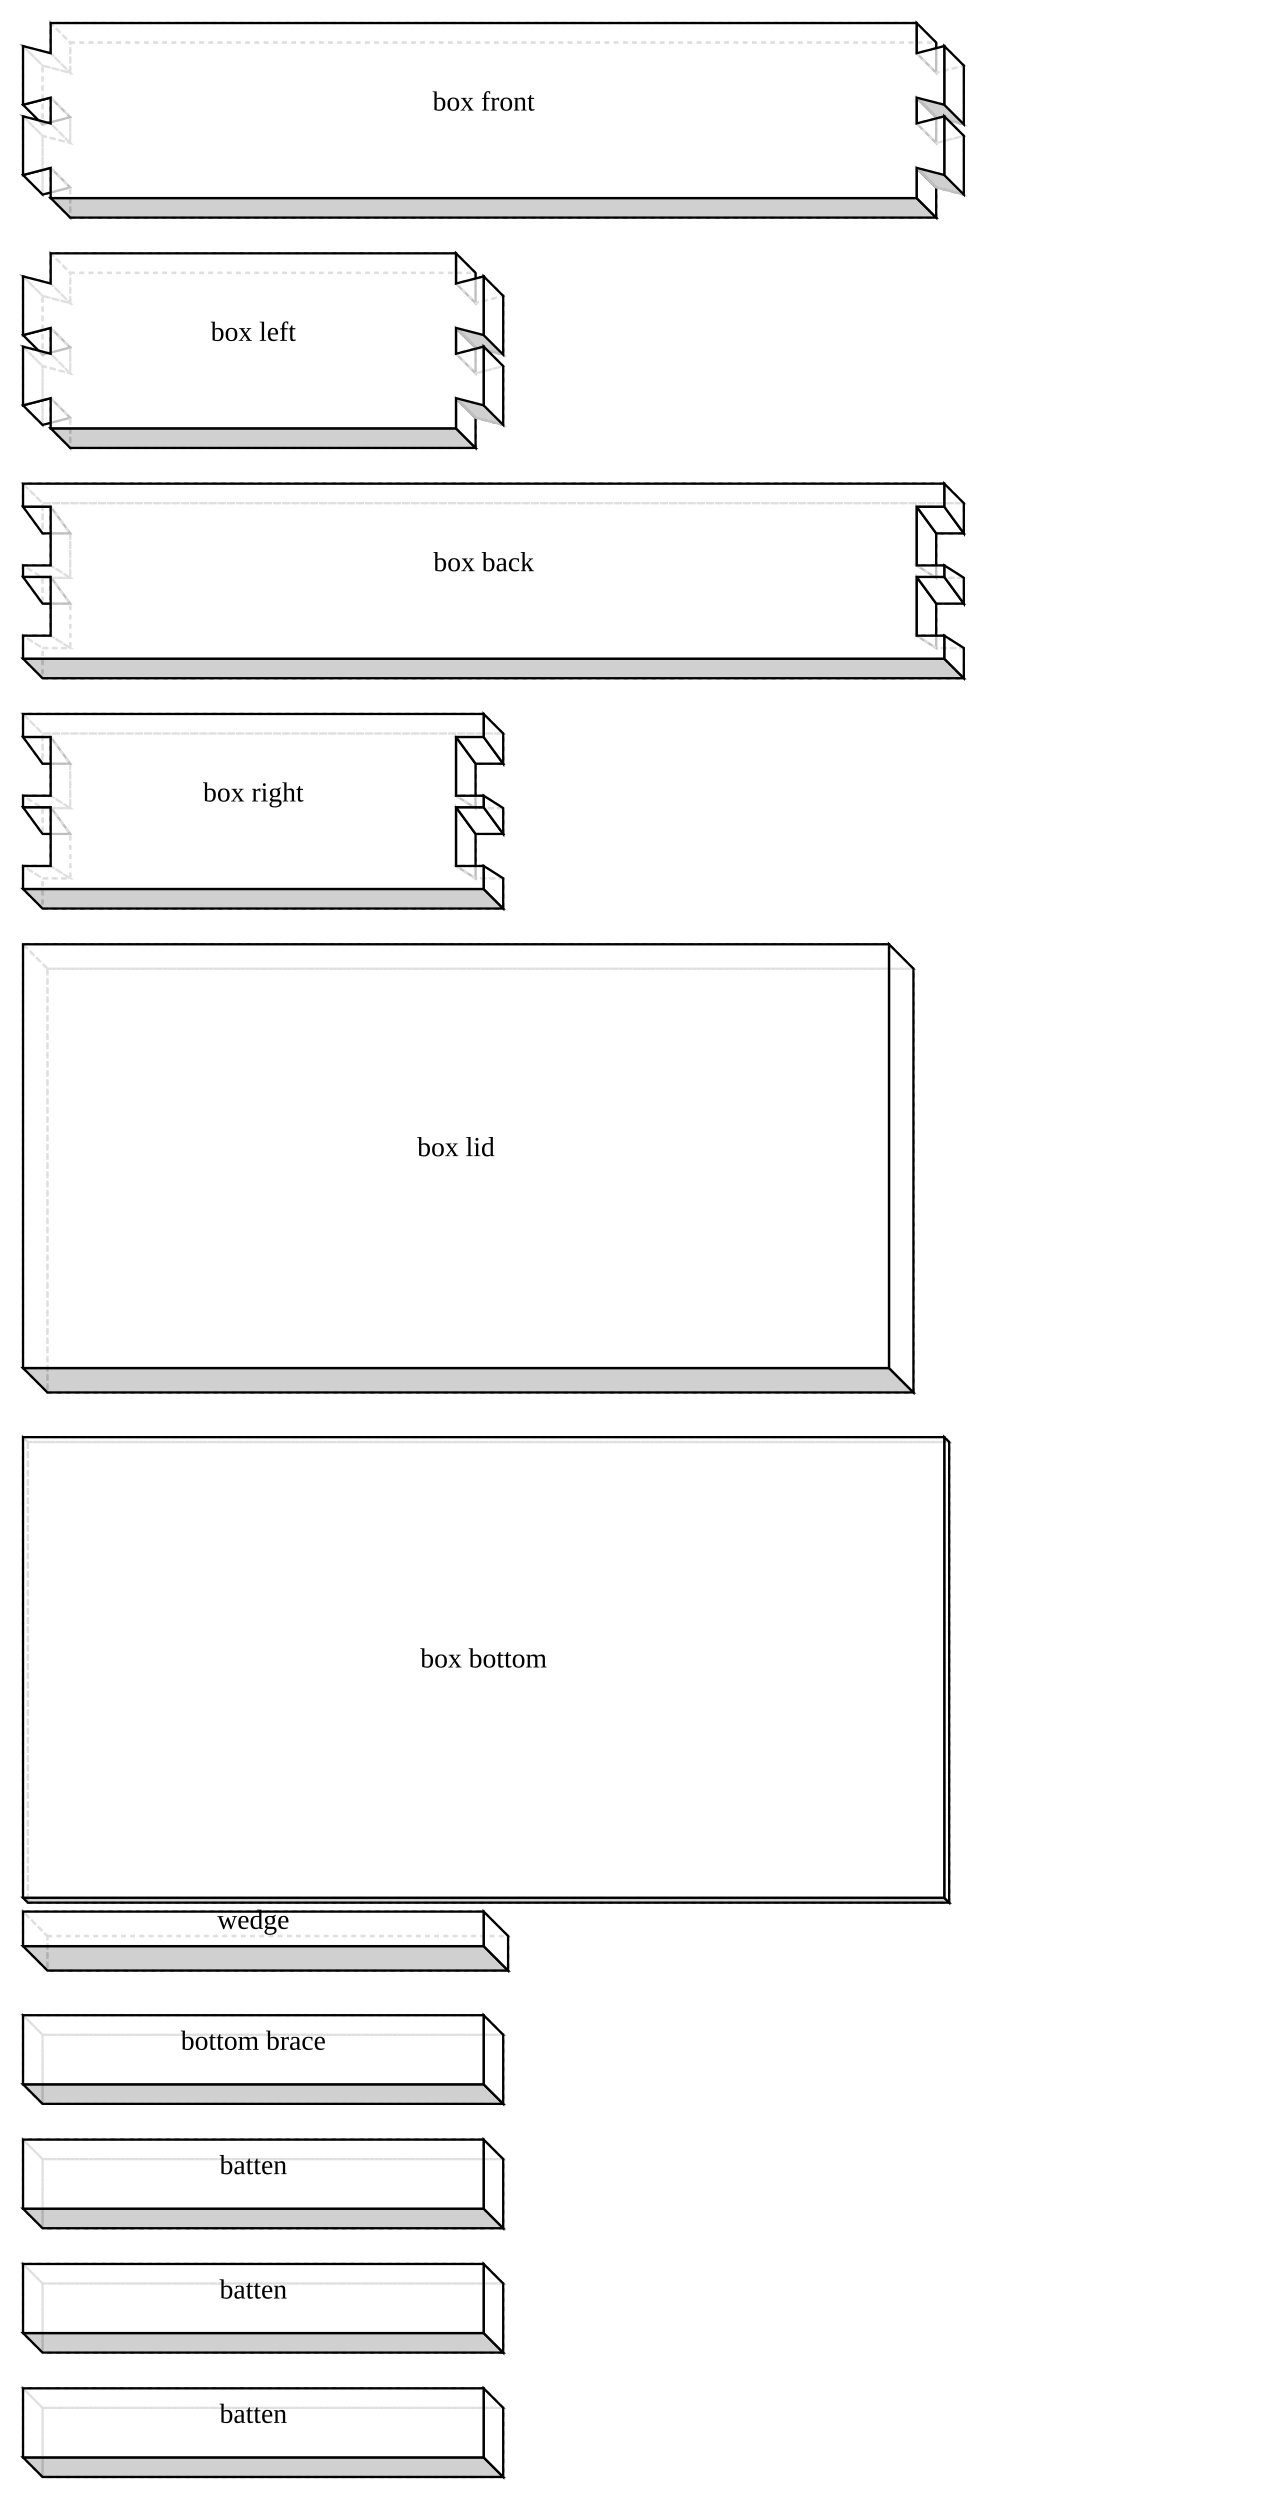
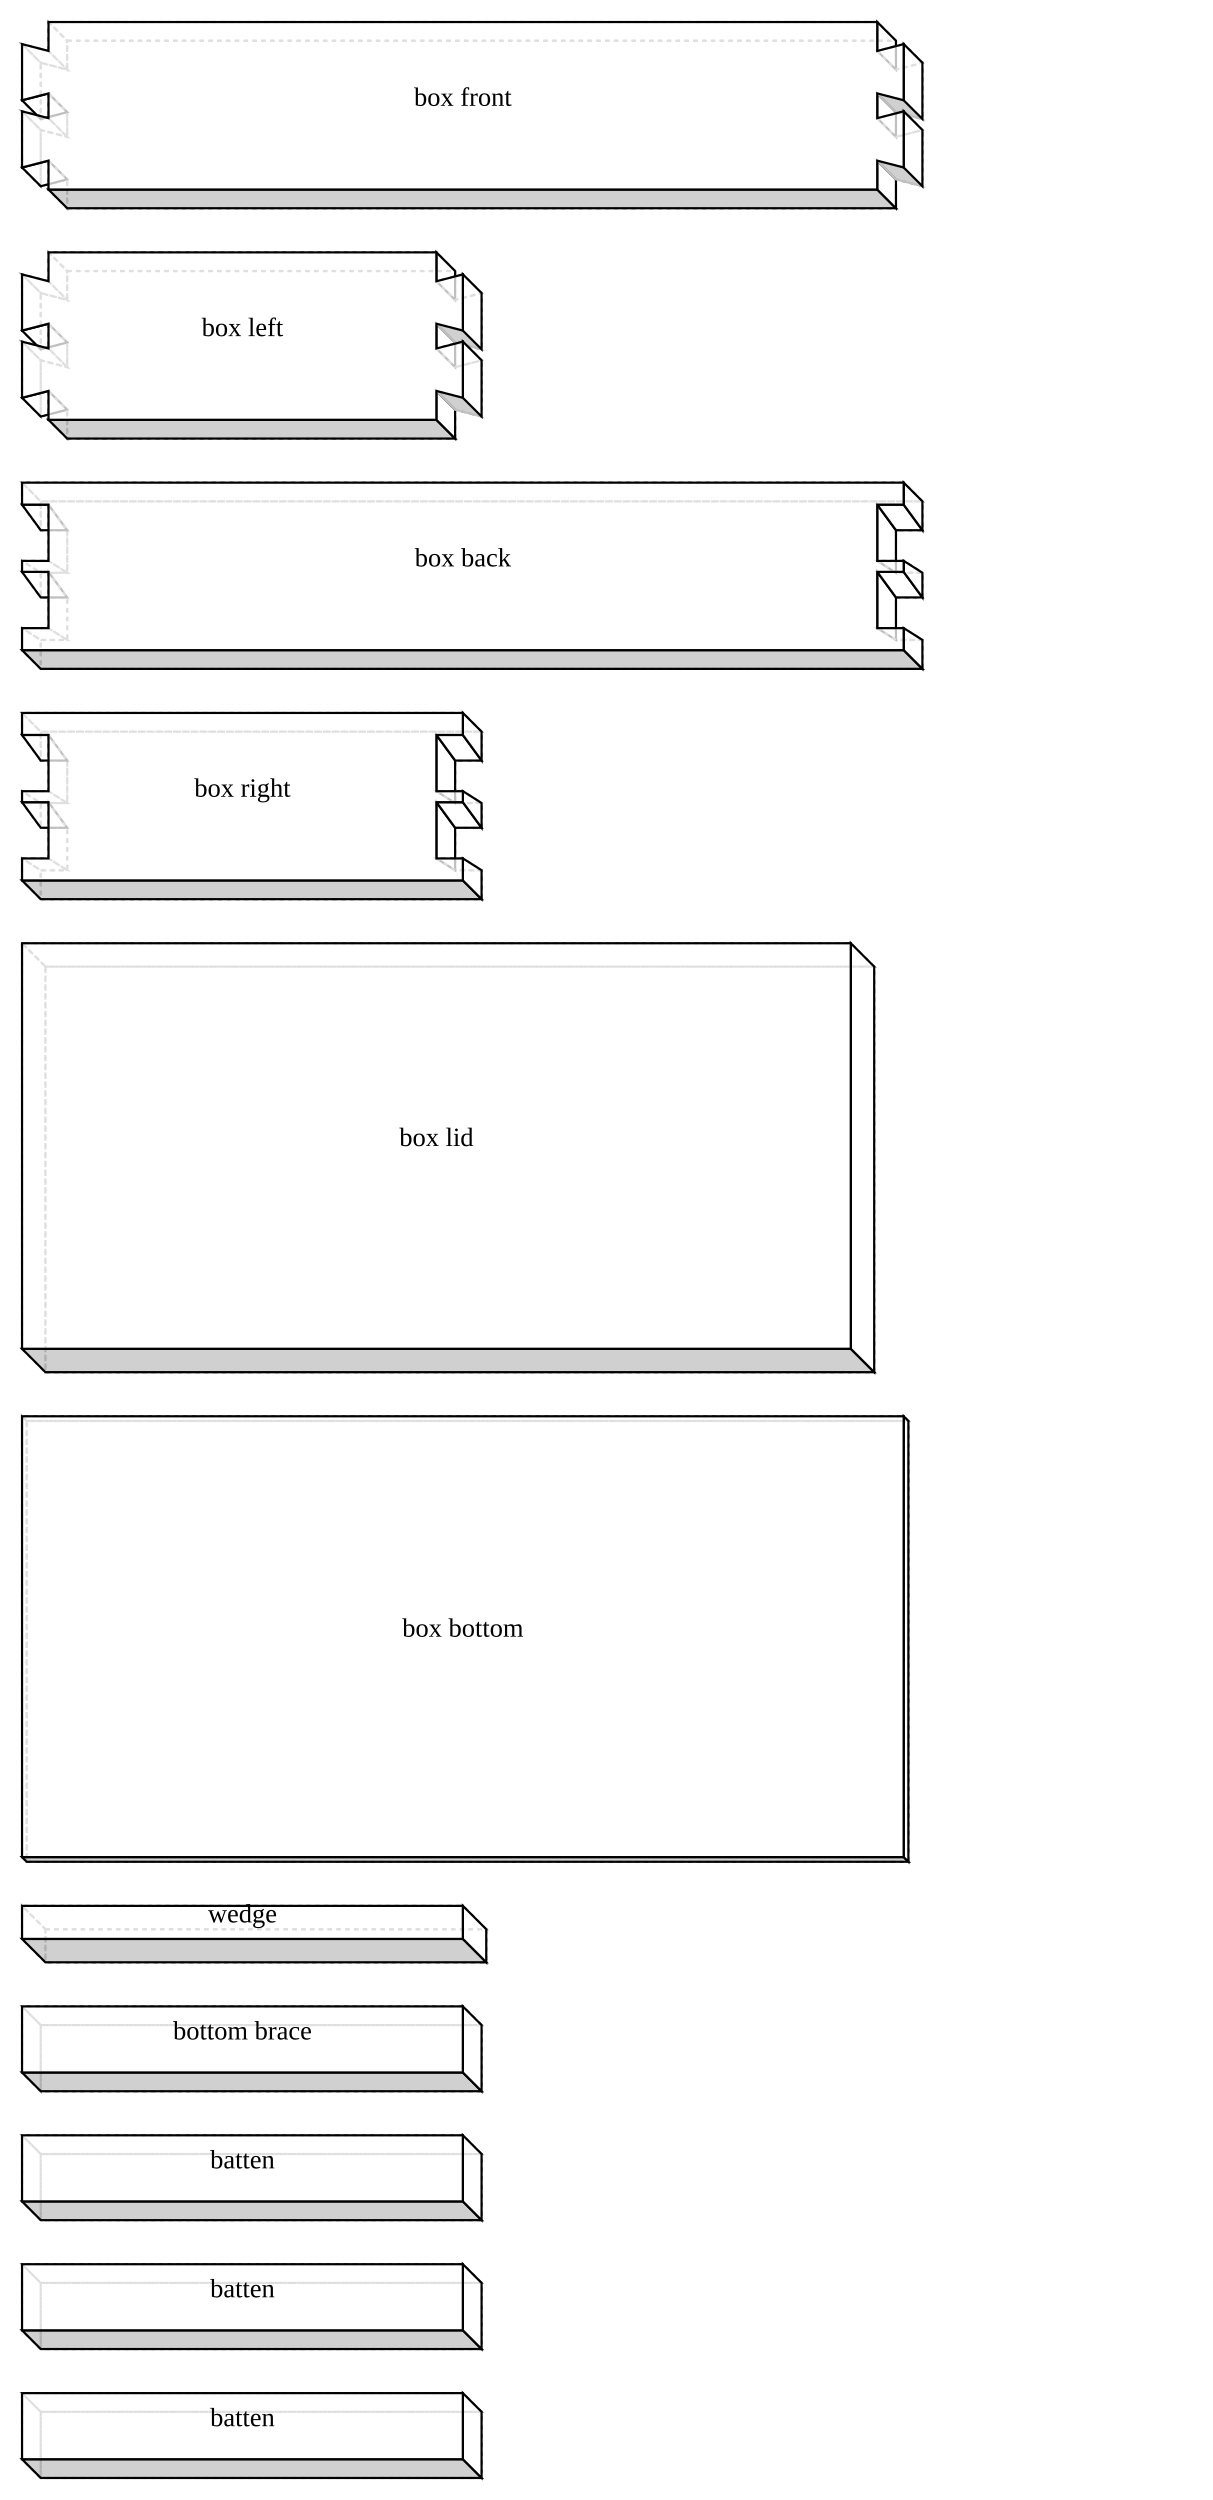
- <svg xmlns="http://www.w3.org/2000/svg" width="1100" viewBox="0 0 550 1085.485">
+ <svg xmlns="http://www.w3.org/2000/svg" width="1100" viewBox="0 0 550 1134.217">
  <polygon fill="none" stroke-width="1" stroke-dasharray="2" stroke="gray" points="406.475,94.485 406.475,81.369 418.485,84.473 418.485,58.998 406.475,62.101 406.475,50.869 418.485,53.973 418.485,53.973 418.485,28.498 418.485,28.498 406.475,31.601 406.475,18.485 30.495,18.485 30.495,31.601 18.485,28.498 18.485,28.498 18.485,53.973 18.485,53.973 30.495,50.869 30.495,62.101 18.485,58.998 18.485,84.473 30.495,81.369 30.495,94.485 30.495,94.485 406.475,94.485" />
  <polygon fill="none" stroke-width="1" stroke-dasharray="2" stroke="gray" points="10.0,19.99 10.0,45.51 18.485,53.995 18.485,28.475 10.0,19.99" />
  <polygon fill="none" stroke-width="1" stroke-dasharray="2" stroke="gray" points="10.0,50.49 10.0,76.01 18.485,84.495 18.485,58.975 10.0,50.49" />
  <polygon fill="none" stroke-width="1" stroke-dasharray="2" stroke="gray" points="18.485,28.485 30.485,31.591 22.0,23.106 10.0,20.0" />
  <polygon fill="rgba(255,255,255,0.75)" stroke-width="1" stroke-dasharray="" stroke="black" points="10.0,45.5 22.0,42.394 30.485,50.879 18.485,53.985" />
  <polygon fill="none" stroke-width="1" stroke-dasharray="2" stroke="gray" points="18.485,58.985 30.485,62.091 22.0,53.606 10.0,50.5" />
  <polygon fill="rgba(255,255,255,0.75)" stroke-width="1" stroke-dasharray="" stroke="black" points="10.0,76.0 22.0,72.894 30.485,81.379 18.485,84.485" />
  <polygon fill="none" stroke-width="1" stroke-dasharray="2" stroke="gray" points="22.0,23.116 30.485,31.601 30.485,18.485 22.0,10.0 22.0,23.116" />
  <polygon fill="none" stroke-width="1" stroke-dasharray="2" stroke="gray" points="22.0,42.384 22.0,53.616 30.485,62.101 30.485,50.869 22.0,42.384" />
  <polygon fill="none" stroke-width="1" stroke-dasharray="2" stroke="gray" points="22.0,72.884 22.0,86.0 30.485,94.485 30.485,81.369 22.0,72.884" />
  <polygon fill="none" stroke-width="1" stroke-dasharray="2" stroke="gray" points="397.99,10.0 22.01,10.0 22.01,10.0 30.495,18.485 406.475,18.485 397.99,10.0" />
  <polygon fill="rgba(192,192,192,0.75)" stroke-width="1" stroke-dasharray="" stroke="black" points="397.99,86.0 406.475,94.485 30.495,94.485 22.01,86.0 22.01,86.0 397.99,86.0" />
  <polygon fill="rgba(255,255,255,0.75)" stroke-width="1" stroke-dasharray="" stroke="black" points="406.485,31.601 398.0,23.116 398.0,10.0 406.485,18.485 406.485,31.601" />
  <polygon fill="rgba(255,255,255,0.75)" stroke-width="1" stroke-dasharray="" stroke="black" points="406.485,50.869 406.485,62.101 398.0,53.616 398.0,42.384 406.485,50.869" />
  <polygon fill="rgba(255,255,255,0.75)" stroke-width="1" stroke-dasharray="" stroke="black" points="406.485,81.369 406.485,94.485 398.0,86.0 398.0,72.884 406.485,81.369" />
  <polygon fill="none" stroke-width="1" stroke-dasharray="2" stroke="gray" points="410.0,20.0 398.0,23.106 406.485,31.591 418.485,28.485" />
  <polygon fill="rgba(192,192,192,0.75)" stroke-width="1" stroke-dasharray="" stroke="silver" points="418.485,53.985 406.485,50.879 398.0,42.394 410.0,45.5" />
  <polygon fill="none" stroke-width="1" stroke-dasharray="2" stroke="gray" points="410.0,50.5 398.0,53.606 406.485,62.091 418.485,58.985" />
  <polygon fill="rgba(192,192,192,0.75)" stroke-width="1" stroke-dasharray="" stroke="silver" points="418.485,84.485 406.485,81.379 398.0,72.894 410.0,76.0" />
  <polygon fill="rgba(255,255,255,0.75)" stroke-width="1" stroke-dasharray="" stroke="black" points="418.485,28.475 418.485,53.995 410.0,45.51 410.0,19.99 418.485,28.475" />
  <polygon fill="rgba(255,255,255,0.75)" stroke-width="1" stroke-dasharray="" stroke="black" points="418.485,58.975 418.485,84.495 410.0,76.01 410.0,50.49 418.485,58.975" />
  <polygon fill="rgba(255,255,255,0.75)" stroke-width="1" stroke-dasharray="" stroke="black" points="410.0,75.987 397.99,72.884 397.99,86.0 22.01,86.0 22.01,72.884 10.0,75.987 10.0,75.987 10.0,50.513 10.0,50.513 22.01,53.616 22.01,42.384 10.0,45.487 10.0,20.013 22.01,23.116 22.01,10.0 22.01,10.0 397.99,10.0 397.99,10.0 397.99,23.116 410.0,20.013 410.0,45.487 397.99,42.384 397.99,53.616 410.0,50.513 410.0,50.513 410.0,75.987" />
  <text style="" text-anchor="middle" x="210.0" y="48.0" fill="black">box front</text>
-   <polygon fill="none" stroke-width="1" stroke-dasharray="2" stroke="gray" points="206.475,194.485 206.475,181.369 218.485,184.473 218.485,158.998 206.475,162.101 206.475,150.869 218.485,153.973 218.485,153.973 218.485,128.498 218.485,128.498 206.475,131.601 206.475,118.485 30.495,118.485 30.495,131.601 18.485,128.498 18.485,128.498 18.485,153.973 18.485,153.973 30.495,150.869 30.495,162.101 18.485,158.998 18.485,184.473 30.495,181.369 30.495,194.485 30.495,194.485 206.475,194.485" />
-   <polygon fill="none" stroke-width="1" stroke-dasharray="2" stroke="gray" points="10.0,119.99 10.0,145.51 18.485,153.995 18.485,128.475 10.0,119.99" />
-   <polygon fill="none" stroke-width="1" stroke-dasharray="2" stroke="gray" points="10.0,150.49 10.0,176.01 18.485,184.495 18.485,158.975 10.0,150.49" />
-   <polygon fill="none" stroke-width="1" stroke-dasharray="2" stroke="gray" points="18.485,128.485 30.485,131.591 22.0,123.106 10.0,120.0" />
-   <polygon fill="rgba(255,255,255,0.75)" stroke-width="1" stroke-dasharray="" stroke="black" points="10.0,145.5 22.0,142.394 30.485,150.879 18.485,153.985" />
-   <polygon fill="none" stroke-width="1" stroke-dasharray="2" stroke="gray" points="18.485,158.985 30.485,162.091 22.0,153.606 10.0,150.5" />
-   <polygon fill="rgba(255,255,255,0.75)" stroke-width="1" stroke-dasharray="" stroke="black" points="10.0,176.0 22.0,172.894 30.485,181.379 18.485,184.485" />
-   <polygon fill="none" stroke-width="1" stroke-dasharray="2" stroke="gray" points="22.0,123.116 30.485,131.601 30.485,118.485 22.0,110.0 22.0,123.116" />
-   <polygon fill="none" stroke-width="1" stroke-dasharray="2" stroke="gray" points="22.0,142.384 22.0,153.616 30.485,162.101 30.485,150.869 22.0,142.384" />
-   <polygon fill="none" stroke-width="1" stroke-dasharray="2" stroke="gray" points="22.0,172.884 22.0,186.0 30.485,194.485 30.485,181.369 22.0,172.884" />
-   <polygon fill="none" stroke-width="1" stroke-dasharray="2" stroke="gray" points="197.99,110.0 22.01,110.0 22.01,110.0 30.495,118.485 206.475,118.485 197.99,110.0" />
-   <polygon fill="rgba(192,192,192,0.75)" stroke-width="1" stroke-dasharray="" stroke="black" points="197.99,186.0 206.475,194.485 30.495,194.485 22.01,186.0 22.01,186.0 197.99,186.0" />
-   <polygon fill="rgba(255,255,255,0.75)" stroke-width="1" stroke-dasharray="" stroke="black" points="206.485,131.601 198.0,123.116 198.0,110.0 206.485,118.485 206.485,131.601" />
-   <polygon fill="rgba(255,255,255,0.75)" stroke-width="1" stroke-dasharray="" stroke="black" points="206.485,150.869 206.485,162.101 198.0,153.616 198.0,142.384 206.485,150.869" />
-   <polygon fill="rgba(255,255,255,0.75)" stroke-width="1" stroke-dasharray="" stroke="black" points="206.485,181.369 206.485,194.485 198.0,186.0 198.0,172.884 206.485,181.369" />
-   <polygon fill="none" stroke-width="1" stroke-dasharray="2" stroke="gray" points="210.0,120.0 198.0,123.106 206.485,131.591 218.485,128.485" />
-   <polygon fill="rgba(192,192,192,0.75)" stroke-width="1" stroke-dasharray="" stroke="silver" points="218.485,153.985 206.485,150.879 198.0,142.394 210.0,145.5" />
-   <polygon fill="none" stroke-width="1" stroke-dasharray="2" stroke="gray" points="210.0,150.5 198.0,153.606 206.485,162.091 218.485,158.985" />
-   <polygon fill="rgba(192,192,192,0.75)" stroke-width="1" stroke-dasharray="" stroke="silver" points="218.485,184.485 206.485,181.379 198.0,172.894 210.0,176.0" />
-   <polygon fill="rgba(255,255,255,0.75)" stroke-width="1" stroke-dasharray="" stroke="black" points="218.485,128.475 218.485,153.995 210.0,145.51 210.0,119.99 218.485,128.475" />
-   <polygon fill="rgba(255,255,255,0.75)" stroke-width="1" stroke-dasharray="" stroke="black" points="218.485,158.975 218.485,184.495 210.0,176.01 210.0,150.49 218.485,158.975" />
-   <polygon fill="rgba(255,255,255,0.75)" stroke-width="1" stroke-dasharray="" stroke="black" points="210.0,175.987 197.99,172.884 197.99,186.0 22.01,186.0 22.01,172.884 10.0,175.987 10.0,175.987 10.0,150.513 10.0,150.513 22.01,153.616 22.01,142.384 10.0,145.487 10.0,120.013 22.01,123.116 22.01,110.0 22.01,110.0 197.99,110.0 197.99,110.0 197.99,123.116 210.0,120.013 210.0,145.487 197.99,142.384 197.99,153.616 210.0,150.513 210.0,150.513 210.0,175.987" />
-   <text style="" text-anchor="middle" x="110.0" y="148.0" fill="black">box left</text>
-   <polygon fill="none" stroke-width="1" stroke-dasharray="2" stroke="gray" points="418.485,262.081 418.485,250.889 418.485,250.889 406.475,250.889 406.475,231.581 418.485,231.581 418.485,218.485 18.485,218.485 18.485,231.581 18.485,231.581 30.495,231.581 30.495,250.889 18.485,250.889 18.485,262.081 30.495,262.081 30.495,281.389 18.485,281.389 18.485,281.389 18.485,294.485 418.485,294.485 418.485,281.389 406.475,281.389 406.475,262.081 418.485,262.081" />
-   <polygon fill="none" stroke-width="1" stroke-dasharray="2" stroke="gray" points="10.0,220.013 18.485,231.599 18.485,218.485 10.0,210.0 10.0,220.013" />
-   <polygon fill="none" stroke-width="1" stroke-dasharray="2" stroke="gray" points="10.0,245.487 10.0,250.513 18.485,262.099 18.485,250.872 10.0,245.487" />
-   <polygon fill="none" stroke-width="1" stroke-dasharray="2" stroke="gray" points="10.0,275.987 10.0,286.0 18.485,294.485 18.485,281.372 10.0,275.987" />
-   <polygon fill="rgba(255,255,255,0.75)" stroke-width="1" stroke-dasharray="" stroke="black" points="10.0,220.0 22.0,220.0 30.485,231.591 18.485,231.591" />
-   <polygon fill="none" stroke-width="1" stroke-dasharray="2" stroke="gray" points="18.485,250.879 30.485,250.879 22.0,245.5 10.0,245.5" />
-   <polygon fill="rgba(255,255,255,0.75)" stroke-width="1" stroke-dasharray="" stroke="black" points="10.0,250.5 22.0,250.5 30.485,262.091 18.485,262.091" />
-   <polygon fill="none" stroke-width="1" stroke-dasharray="2" stroke="gray" points="18.485,281.379 30.485,281.379 22.0,276.0 10.0,276.0" />
-   <polygon fill="none" stroke-width="1" stroke-dasharray="2" stroke="gray" points="22.0,219.993 22.0,245.507 30.485,250.892 30.485,231.579 22.0,219.993" />
-   <polygon fill="none" stroke-width="1" stroke-dasharray="2" stroke="gray" points="22.0,250.493 22.0,276.007 30.485,281.392 30.485,262.079 22.0,250.493" />
-   <polygon fill="none" stroke-width="1" stroke-dasharray="2" stroke="gray" points="18.485,218.485 418.485,218.485 410.0,210.0 10.0,210.0" />
-   <polygon fill="rgba(192,192,192,0.75)" stroke-width="1" stroke-dasharray="" stroke="black" points="10.0,286.0 410.0,286.0 418.485,294.485 18.485,294.485" />
-   <polygon fill="rgba(255,255,255,0.75)" stroke-width="1" stroke-dasharray="" stroke="black" points="406.485,231.579 406.485,250.892 398.0,245.507 398.0,219.993 406.485,231.579" />
-   <polygon fill="rgba(255,255,255,0.75)" stroke-width="1" stroke-dasharray="" stroke="black" points="406.485,262.079 406.485,281.392 398.0,276.007 398.0,250.493 406.485,262.079" />
-   <polygon fill="rgba(255,255,255,0.75)" stroke-width="1" stroke-dasharray="" stroke="black" points="418.485,231.591 406.485,231.591 398.0,220.0 410.0,220.0" />
-   <polygon fill="none" stroke-width="1" stroke-dasharray="2" stroke="gray" points="410.0,245.5 398.0,245.5 406.485,250.879 418.485,250.879" />
-   <polygon fill="rgba(255,255,255,0.75)" stroke-width="1" stroke-dasharray="" stroke="black" points="418.485,262.091 406.485,262.091 398.0,250.5 410.0,250.5" />
-   <polygon fill="none" stroke-width="1" stroke-dasharray="2" stroke="gray" points="410.0,276.0 398.0,276.0 406.485,281.379 418.485,281.379" />
-   <polygon fill="rgba(255,255,255,0.75)" stroke-width="1" stroke-dasharray="" stroke="black" points="418.485,231.599 410.0,220.013 410.0,210.0 418.485,218.485 418.485,231.599" />
-   <polygon fill="rgba(255,255,255,0.75)" stroke-width="1" stroke-dasharray="" stroke="black" points="418.485,250.872 418.485,262.099 410.0,250.513 410.0,245.487 418.485,250.872" />
-   <polygon fill="rgba(255,255,255,0.75)" stroke-width="1" stroke-dasharray="" stroke="black" points="418.485,281.372 418.485,294.485 410.0,286.0 410.0,275.987 418.485,281.372" />
-   <polygon fill="rgba(255,255,255,0.75)" stroke-width="1" stroke-dasharray="" stroke="black" points="410.0,276.01 410.0,286.0 10.0,286.0 10.0,276.01 22.01,276.01 22.01,250.49 10.0,250.49 10.0,250.49 10.0,245.51 10.0,245.51 22.01,245.51 22.01,219.99 10.0,219.99 10.0,210.0 410.0,210.0 410.0,219.99 410.0,219.99 397.99,219.99 397.99,245.51 410.0,245.51 410.0,250.49 397.99,250.49 397.99,276.01 410.0,276.01" />
-   <text style="" text-anchor="middle" x="210.0" y="248.0" fill="black">box back</text>
-   <polygon fill="none" stroke-width="1" stroke-dasharray="2" stroke="gray" points="218.485,362.081 218.485,350.889 218.485,350.889 206.475,350.889 206.475,331.581 218.485,331.581 218.485,318.485 18.485,318.485 18.485,331.581 18.485,331.581 30.495,331.581 30.495,350.889 18.485,350.889 18.485,362.081 30.495,362.081 30.495,381.389 18.485,381.389 18.485,381.389 18.485,394.485 218.485,394.485 218.485,381.389 206.475,381.389 206.475,362.081 218.485,362.081" />
-   <polygon fill="none" stroke-width="1" stroke-dasharray="2" stroke="gray" points="10.0,320.013 18.485,331.599 18.485,318.485 10.0,310.0 10.0,320.013" />
-   <polygon fill="none" stroke-width="1" stroke-dasharray="2" stroke="gray" points="10.0,345.487 10.0,350.513 18.485,362.099 18.485,350.872 10.0,345.487" />
-   <polygon fill="none" stroke-width="1" stroke-dasharray="2" stroke="gray" points="10.0,375.987 10.0,386.0 18.485,394.485 18.485,381.372 10.0,375.987" />
-   <polygon fill="rgba(255,255,255,0.75)" stroke-width="1" stroke-dasharray="" stroke="black" points="10.0,320.0 22.0,320.0 30.485,331.591 18.485,331.591" />
-   <polygon fill="none" stroke-width="1" stroke-dasharray="2" stroke="gray" points="18.485,350.879 30.485,350.879 22.0,345.5 10.0,345.5" />
-   <polygon fill="rgba(255,255,255,0.75)" stroke-width="1" stroke-dasharray="" stroke="black" points="10.0,350.5 22.0,350.5 30.485,362.091 18.485,362.091" />
-   <polygon fill="none" stroke-width="1" stroke-dasharray="2" stroke="gray" points="18.485,381.379 30.485,381.379 22.0,376.0 10.0,376.0" />
-   <polygon fill="none" stroke-width="1" stroke-dasharray="2" stroke="gray" points="22.0,319.993 22.0,345.507 30.485,350.892 30.485,331.579 22.0,319.993" />
-   <polygon fill="none" stroke-width="1" stroke-dasharray="2" stroke="gray" points="22.0,350.493 22.0,376.007 30.485,381.392 30.485,362.079 22.0,350.493" />
-   <polygon fill="none" stroke-width="1" stroke-dasharray="2" stroke="gray" points="18.485,318.485 218.485,318.485 210.0,310.0 10.0,310.0" />
-   <polygon fill="rgba(192,192,192,0.75)" stroke-width="1" stroke-dasharray="" stroke="black" points="10.0,386.0 210.0,386.0 218.485,394.485 18.485,394.485" />
-   <polygon fill="rgba(255,255,255,0.75)" stroke-width="1" stroke-dasharray="" stroke="black" points="206.485,331.579 206.485,350.892 198.0,345.507 198.0,319.993 206.485,331.579" />
-   <polygon fill="rgba(255,255,255,0.75)" stroke-width="1" stroke-dasharray="" stroke="black" points="206.485,362.079 206.485,381.392 198.0,376.007 198.0,350.493 206.485,362.079" />
-   <polygon fill="rgba(255,255,255,0.75)" stroke-width="1" stroke-dasharray="" stroke="black" points="218.485,331.591 206.485,331.591 198.0,320.0 210.0,320.0" />
-   <polygon fill="none" stroke-width="1" stroke-dasharray="2" stroke="gray" points="210.0,345.5 198.0,345.5 206.485,350.879 218.485,350.879" />
-   <polygon fill="rgba(255,255,255,0.75)" stroke-width="1" stroke-dasharray="" stroke="black" points="218.485,362.091 206.485,362.091 198.0,350.5 210.0,350.5" />
-   <polygon fill="none" stroke-width="1" stroke-dasharray="2" stroke="gray" points="210.0,376.0 198.0,376.0 206.485,381.379 218.485,381.379" />
-   <polygon fill="rgba(255,255,255,0.75)" stroke-width="1" stroke-dasharray="" stroke="black" points="218.485,331.599 210.0,320.013 210.0,310.0 218.485,318.485 218.485,331.599" />
-   <polygon fill="rgba(255,255,255,0.75)" stroke-width="1" stroke-dasharray="" stroke="black" points="218.485,350.872 218.485,362.099 210.0,350.513 210.0,345.487 218.485,350.872" />
-   <polygon fill="rgba(255,255,255,0.75)" stroke-width="1" stroke-dasharray="" stroke="black" points="218.485,381.372 218.485,394.485 210.0,386.0 210.0,375.987 218.485,381.372" />
-   <polygon fill="rgba(255,255,255,0.75)" stroke-width="1" stroke-dasharray="" stroke="black" points="210.0,376.01 210.0,386.0 10.0,386.0 10.0,376.01 22.01,376.01 22.01,350.49 10.0,350.49 10.0,350.49 10.0,345.51 10.0,345.51 22.01,345.51 22.01,319.99 10.0,319.99 10.0,310.0 210.0,310.0 210.0,319.99 210.0,319.99 197.99,319.99 197.99,345.51 210.0,345.51 210.0,350.49 197.99,350.49 197.99,376.01 210.0,376.01" />
-   <text style="" text-anchor="middle" x="110.0" y="348.0" fill="black">box right</text>
-   <polygon fill="none" stroke-width="1" stroke-dasharray="2" stroke="gray" points="20.607,420.607 20.607,604.607 396.607,604.607 396.607,420.607" />
-   <polygon fill="none" stroke-width="1" stroke-dasharray="2" stroke="gray" points="10.0,410.0 10.0,594.0 20.607,604.607 20.607,420.607" />
-   <polygon fill="none" stroke-width="1" stroke-dasharray="2" stroke="gray" points="20.607,420.607 396.607,420.607 386.0,410.0 10.0,410.0" />
-   <polygon fill="rgba(192,192,192,0.75)" stroke-width="1" stroke-dasharray="" stroke="black" points="10.0,594.0 386.0,594.0 396.607,604.607 20.607,604.607" />
-   <polygon fill="rgba(255,255,255,0.75)" stroke-width="1" stroke-dasharray="" stroke="black" points="396.607,420.607 396.607,604.607 386.0,594.0 386.0,410.0" />
-   <polygon fill="rgba(255,255,255,0.75)" stroke-width="1" stroke-dasharray="" stroke="black" points="10.0,410.0 386.0,410.0 386.0,594.0 10.0,594.0" />
-   <text style="" text-anchor="middle" x="198.0" y="502.0" fill="black">box lid</text>
-   <polygon fill="none" stroke-width="1" stroke-dasharray="2" stroke="gray" points="12.121,626.121 12.121,826.121 412.121,826.121 412.121,626.121" />
-   <polygon fill="none" stroke-width="1" stroke-dasharray="2" stroke="gray" points="10.0,624.0 10.0,824.0 12.121,826.121 12.121,626.121" />
-   <polygon fill="none" stroke-width="1" stroke-dasharray="2" stroke="gray" points="12.121,626.121 412.121,626.121 410.0,624.0 10.0,624.0" />
-   <polygon fill="rgba(192,192,192,0.75)" stroke-width="1" stroke-dasharray="" stroke="black" points="10.0,824.0 410.0,824.0 412.121,826.121 12.121,826.121" />
-   <polygon fill="rgba(255,255,255,0.75)" stroke-width="1" stroke-dasharray="" stroke="black" points="412.121,626.121 412.121,826.121 410.0,824.0 410.0,624.0" />
-   <polygon fill="rgba(255,255,255,0.75)" stroke-width="1" stroke-dasharray="" stroke="black" points="10.0,624.0 410.0,624.0 410.0,824.0 10.0,824.0" />
-   <text style="" text-anchor="middle" x="210.0" y="724.0" fill="black">box bottom</text>
-   <polygon fill="none" stroke-width="1" stroke-dasharray="2" stroke="gray" points="20.607,840.607 20.607,855.607 220.607,855.607 220.607,840.607" />
-   <polygon fill="none" stroke-width="1" stroke-dasharray="2" stroke="gray" points="10.0,830.0 10.0,845.0 20.607,855.607 20.607,840.607" />
-   <polygon fill="none" stroke-width="1" stroke-dasharray="2" stroke="gray" points="20.607,840.607 220.607,840.607 210.0,830.0 10.0,830.0" />
-   <polygon fill="rgba(192,192,192,0.75)" stroke-width="1" stroke-dasharray="" stroke="black" points="10.0,845.0 210.0,845.0 220.607,855.607 20.607,855.607" />
-   <polygon fill="rgba(255,255,255,0.75)" stroke-width="1" stroke-dasharray="" stroke="black" points="220.607,840.607 220.607,855.607 210.0,845.0 210.0,830.0" />
-   <polygon fill="rgba(255,255,255,0.75)" stroke-width="1" stroke-dasharray="" stroke="black" points="10.0,830.0 210.0,830.0 210.0,845.0 10.0,845.0" />
-   <text style="" text-anchor="middle" x="110.0" y="837.5" fill="black">wedge</text>
-   <polygon fill="none" stroke-width="1" stroke-dasharray="2" stroke="gray" points="18.485,883.485 18.485,913.485 218.485,913.485 218.485,883.485" />
-   <polygon fill="none" stroke-width="1" stroke-dasharray="2" stroke="gray" points="10.0,875.0 10.0,905.0 18.485,913.485 18.485,883.485" />
-   <polygon fill="none" stroke-width="1" stroke-dasharray="2" stroke="gray" points="18.485,883.485 218.485,883.485 210.0,875.0 10.0,875.0" />
-   <polygon fill="rgba(192,192,192,0.75)" stroke-width="1" stroke-dasharray="" stroke="black" points="10.0,905.0 210.0,905.0 218.485,913.485 18.485,913.485" />
-   <polygon fill="rgba(255,255,255,0.75)" stroke-width="1" stroke-dasharray="" stroke="black" points="218.485,883.485 218.485,913.485 210.0,905.0 210.0,875.0" />
-   <polygon fill="rgba(255,255,255,0.75)" stroke-width="1" stroke-dasharray="" stroke="black" points="10.0,875.0 210.0,875.0 210.0,905.0 10.0,905.0" />
-   <text style="" text-anchor="middle" x="110.0" y="890.0" fill="black">bottom brace</text>
-   <polygon fill="none" stroke-width="1" stroke-dasharray="2" stroke="gray" points="18.485,937.485 18.485,967.485 218.485,967.485 218.485,937.485" />
-   <polygon fill="none" stroke-width="1" stroke-dasharray="2" stroke="gray" points="10.0,929.0 10.0,959.0 18.485,967.485 18.485,937.485" />
-   <polygon fill="none" stroke-width="1" stroke-dasharray="2" stroke="gray" points="18.485,937.485 218.485,937.485 210.0,929.0 10.0,929.0" />
-   <polygon fill="rgba(192,192,192,0.75)" stroke-width="1" stroke-dasharray="" stroke="black" points="10.0,959.0 210.0,959.0 218.485,967.485 18.485,967.485" />
-   <polygon fill="rgba(255,255,255,0.75)" stroke-width="1" stroke-dasharray="" stroke="black" points="218.485,937.485 218.485,967.485 210.0,959.0 210.0,929.0" />
-   <polygon fill="rgba(255,255,255,0.75)" stroke-width="1" stroke-dasharray="" stroke="black" points="10.0,929.0 210.0,929.0 210.0,959.0 10.0,959.0" />
-   <text style="" text-anchor="middle" x="110.0" y="944.0" fill="black">batten</text>
-   <polygon fill="none" stroke-width="1" stroke-dasharray="2" stroke="gray" points="18.485,991.485 18.485,1021.485 218.485,1021.485 218.485,991.485" />
-   <polygon fill="none" stroke-width="1" stroke-dasharray="2" stroke="gray" points="10.0,983.0 10.0,1013.0 18.485,1021.485 18.485,991.485" />
-   <polygon fill="none" stroke-width="1" stroke-dasharray="2" stroke="gray" points="18.485,991.485 218.485,991.485 210.0,983.0 10.0,983.0" />
-   <polygon fill="rgba(192,192,192,0.75)" stroke-width="1" stroke-dasharray="" stroke="black" points="10.0,1013.0 210.0,1013.0 218.485,1021.485 18.485,1021.485" />
-   <polygon fill="rgba(255,255,255,0.75)" stroke-width="1" stroke-dasharray="" stroke="black" points="218.485,991.485 218.485,1021.485 210.0,1013.0 210.0,983.0" />
-   <polygon fill="rgba(255,255,255,0.75)" stroke-width="1" stroke-dasharray="" stroke="black" points="10.0,983.0 210.0,983.0 210.0,1013.0 10.0,1013.0" />
-   <text style="" text-anchor="middle" x="110.0" y="998.0" fill="black">batten</text>
-   <polygon fill="none" stroke-width="1" stroke-dasharray="2" stroke="gray" points="18.485,1045.485 18.485,1075.485 218.485,1075.485 218.485,1045.485" />
-   <polygon fill="none" stroke-width="1" stroke-dasharray="2" stroke="gray" points="10.0,1037.0 10.0,1067.0 18.485,1075.485 18.485,1045.485" />
-   <polygon fill="none" stroke-width="1" stroke-dasharray="2" stroke="gray" points="18.485,1045.485 218.485,1045.485 210.0,1037.0 10.0,1037.0" />
-   <polygon fill="rgba(192,192,192,0.75)" stroke-width="1" stroke-dasharray="" stroke="black" points="10.0,1067.0 210.0,1067.0 218.485,1075.485 18.485,1075.485" />
-   <polygon fill="rgba(255,255,255,0.75)" stroke-width="1" stroke-dasharray="" stroke="black" points="218.485,1045.485 218.485,1075.485 210.0,1067.0 210.0,1037.0" />
-   <polygon fill="rgba(255,255,255,0.75)" stroke-width="1" stroke-dasharray="" stroke="black" points="10.0,1037.0 210.0,1037.0 210.0,1067.0 10.0,1067.0" />
-   <text style="" text-anchor="middle" x="110.0" y="1052.0" fill="black">batten</text>
+   <polygon fill="none" stroke-width="1" stroke-dasharray="2" stroke="gray" points="206.475,198.971 206.475,185.855 218.485,188.958 218.485,163.483 206.475,166.586 206.475,155.355 218.485,158.458 218.485,158.458 218.485,132.983 218.485,132.983 206.475,136.086 206.475,122.971 30.495,122.971 30.495,136.086 18.485,132.983 18.485,132.983 18.485,158.458 18.485,158.458 30.495,155.355 30.495,166.586 18.485,163.483 18.485,188.958 30.495,185.855 30.495,198.971 30.495,198.971 206.475,198.971" />
+   <polygon fill="none" stroke-width="1" stroke-dasharray="2" stroke="gray" points="10.0,124.475 10.0,149.995 18.485,158.481 18.485,132.961 10.0,124.475" />
+   <polygon fill="none" stroke-width="1" stroke-dasharray="2" stroke="gray" points="10.0,154.975 10.0,180.495 18.485,188.981 18.485,163.461 10.0,154.975" />
+   <polygon fill="none" stroke-width="1" stroke-dasharray="2" stroke="gray" points="18.485,132.971 30.485,136.076 22.0,127.591 10.0,124.485" />
+   <polygon fill="rgba(255,255,255,0.75)" stroke-width="1" stroke-dasharray="" stroke="black" points="10.0,149.985 22.0,146.879 30.485,155.365 18.485,158.471" />
+   <polygon fill="none" stroke-width="1" stroke-dasharray="2" stroke="gray" points="18.485,163.471 30.485,166.576 22.0,158.091 10.0,154.985" />
+   <polygon fill="rgba(255,255,255,0.75)" stroke-width="1" stroke-dasharray="" stroke="black" points="10.0,180.485 22.0,177.379 30.485,185.865 18.485,188.971" />
+   <polygon fill="none" stroke-width="1" stroke-dasharray="2" stroke="gray" points="22.0,127.601 30.485,136.086 30.485,122.971 22.0,114.485 22.0,127.601" />
+   <polygon fill="none" stroke-width="1" stroke-dasharray="2" stroke="gray" points="22.0,146.869 22.0,158.101 30.485,166.586 30.485,155.355 22.0,146.869" />
+   <polygon fill="none" stroke-width="1" stroke-dasharray="2" stroke="gray" points="22.0,177.369 22.0,190.485 30.485,198.971 30.485,185.855 22.0,177.369" />
+   <polygon fill="none" stroke-width="1" stroke-dasharray="2" stroke="gray" points="197.99,114.485 22.01,114.485 22.01,114.485 30.495,122.971 206.475,122.971 197.99,114.485" />
+   <polygon fill="rgba(192,192,192,0.75)" stroke-width="1" stroke-dasharray="" stroke="black" points="197.99,190.485 206.475,198.971 30.495,198.971 22.01,190.485 22.01,190.485 197.99,190.485" />
+   <polygon fill="rgba(255,255,255,0.75)" stroke-width="1" stroke-dasharray="" stroke="black" points="206.485,136.086 198.0,127.601 198.0,114.485 206.485,122.971 206.485,136.086" />
+   <polygon fill="rgba(255,255,255,0.75)" stroke-width="1" stroke-dasharray="" stroke="black" points="206.485,155.355 206.485,166.586 198.0,158.101 198.0,146.869 206.485,155.355" />
+   <polygon fill="rgba(255,255,255,0.75)" stroke-width="1" stroke-dasharray="" stroke="black" points="206.485,185.855 206.485,198.971 198.0,190.485 198.0,177.369 206.485,185.855" />
+   <polygon fill="none" stroke-width="1" stroke-dasharray="2" stroke="gray" points="210.0,124.485 198.0,127.591 206.485,136.076 218.485,132.971" />
+   <polygon fill="rgba(192,192,192,0.75)" stroke-width="1" stroke-dasharray="" stroke="silver" points="218.485,158.471 206.485,155.365 198.0,146.879 210.0,149.985" />
+   <polygon fill="none" stroke-width="1" stroke-dasharray="2" stroke="gray" points="210.0,154.985 198.0,158.091 206.485,166.576 218.485,163.471" />
+   <polygon fill="rgba(192,192,192,0.75)" stroke-width="1" stroke-dasharray="" stroke="silver" points="218.485,188.971 206.485,185.865 198.0,177.379 210.0,180.485" />
+   <polygon fill="rgba(255,255,255,0.75)" stroke-width="1" stroke-dasharray="" stroke="black" points="218.485,132.961 218.485,158.481 210.0,149.995 210.0,124.475 218.485,132.961" />
+   <polygon fill="rgba(255,255,255,0.75)" stroke-width="1" stroke-dasharray="" stroke="black" points="218.485,163.461 218.485,188.981 210.0,180.495 210.0,154.975 218.485,163.461" />
+   <polygon fill="rgba(255,255,255,0.75)" stroke-width="1" stroke-dasharray="" stroke="black" points="210.0,180.473 197.99,177.369 197.99,190.485 22.01,190.485 22.01,177.369 10.0,180.473 10.0,180.473 10.0,154.998 10.0,154.998 22.01,158.101 22.01,146.869 10.0,149.973 10.0,124.498 22.01,127.601 22.01,114.485 22.01,114.485 197.99,114.485 197.99,114.485 197.99,127.601 210.0,124.498 210.0,149.973 197.99,146.869 197.99,158.101 210.0,154.998 210.0,154.998 210.0,180.473" />
+   <text style="" text-anchor="middle" x="110.0" y="152.485" fill="black">box left</text>
+   <polygon fill="none" stroke-width="1" stroke-dasharray="2" stroke="gray" points="418.485,271.052 418.485,259.86 418.485,259.86 406.475,259.86 406.475,240.552 418.485,240.552 418.485,227.456 18.485,227.456 18.485,240.552 18.485,240.552 30.495,240.552 30.495,259.86 18.485,259.86 18.485,271.052 30.495,271.052 30.495,290.36 18.485,290.36 18.485,290.36 18.485,303.456 418.485,303.456 418.485,290.36 406.475,290.36 406.475,271.052 418.485,271.052" />
+   <polygon fill="none" stroke-width="1" stroke-dasharray="2" stroke="gray" points="10.0,228.983 18.485,240.569 18.485,227.456 10.0,218.971 10.0,228.983" />
+   <polygon fill="none" stroke-width="1" stroke-dasharray="2" stroke="gray" points="10.0,254.458 10.0,259.483 18.485,271.069 18.485,259.843 10.0,254.458" />
+   <polygon fill="none" stroke-width="1" stroke-dasharray="2" stroke="gray" points="10.0,284.958 10.0,294.971 18.485,303.456 18.485,290.343 10.0,284.958" />
+   <polygon fill="rgba(255,255,255,0.75)" stroke-width="1" stroke-dasharray="" stroke="black" points="10.0,228.971 22.0,228.971 30.485,240.562 18.485,240.562" />
+   <polygon fill="none" stroke-width="1" stroke-dasharray="2" stroke="gray" points="18.485,259.85 30.485,259.85 22.0,254.471 10.0,254.471" />
+   <polygon fill="rgba(255,255,255,0.75)" stroke-width="1" stroke-dasharray="" stroke="black" points="10.0,259.471 22.0,259.471 30.485,271.062 18.485,271.062" />
+   <polygon fill="none" stroke-width="1" stroke-dasharray="2" stroke="gray" points="18.485,290.35 30.485,290.35 22.0,284.971 10.0,284.971" />
+   <polygon fill="none" stroke-width="1" stroke-dasharray="2" stroke="gray" points="22.0,228.963 22.0,254.478 30.485,259.863 30.485,240.549 22.0,228.963" />
+   <polygon fill="none" stroke-width="1" stroke-dasharray="2" stroke="gray" points="22.0,259.463 22.0,284.978 30.485,290.363 30.485,271.049 22.0,259.463" />
+   <polygon fill="none" stroke-width="1" stroke-dasharray="2" stroke="gray" points="18.485,227.456 418.485,227.456 410.0,218.971 10.0,218.971" />
+   <polygon fill="rgba(192,192,192,0.75)" stroke-width="1" stroke-dasharray="" stroke="black" points="10.0,294.971 410.0,294.971 418.485,303.456 18.485,303.456" />
+   <polygon fill="rgba(255,255,255,0.75)" stroke-width="1" stroke-dasharray="" stroke="black" points="406.485,240.549 406.485,259.863 398.0,254.478 398.0,228.963 406.485,240.549" />
+   <polygon fill="rgba(255,255,255,0.75)" stroke-width="1" stroke-dasharray="" stroke="black" points="406.485,271.049 406.485,290.363 398.0,284.978 398.0,259.463 406.485,271.049" />
+   <polygon fill="rgba(255,255,255,0.75)" stroke-width="1" stroke-dasharray="" stroke="black" points="418.485,240.562 406.485,240.562 398.0,228.971 410.0,228.971" />
+   <polygon fill="none" stroke-width="1" stroke-dasharray="2" stroke="gray" points="410.0,254.471 398.0,254.471 406.485,259.85 418.485,259.85" />
+   <polygon fill="rgba(255,255,255,0.75)" stroke-width="1" stroke-dasharray="" stroke="black" points="418.485,271.062 406.485,271.062 398.0,259.471 410.0,259.471" />
+   <polygon fill="none" stroke-width="1" stroke-dasharray="2" stroke="gray" points="410.0,284.971 398.0,284.971 406.485,290.35 418.485,290.35" />
+   <polygon fill="rgba(255,255,255,0.75)" stroke-width="1" stroke-dasharray="" stroke="black" points="418.485,240.569 410.0,228.983 410.0,218.971 418.485,227.456 418.485,240.569" />
+   <polygon fill="rgba(255,255,255,0.75)" stroke-width="1" stroke-dasharray="" stroke="black" points="418.485,259.843 418.485,271.069 410.0,259.483 410.0,254.458 418.485,259.843" />
+   <polygon fill="rgba(255,255,255,0.75)" stroke-width="1" stroke-dasharray="" stroke="black" points="418.485,290.343 418.485,303.456 410.0,294.971 410.0,284.958 418.485,290.343" />
+   <polygon fill="rgba(255,255,255,0.75)" stroke-width="1" stroke-dasharray="" stroke="black" points="410.0,284.981 410.0,294.971 10.0,294.971 10.0,284.981 22.01,284.981 22.01,259.461 10.0,259.461 10.0,259.461 10.0,254.481 10.0,254.481 22.01,254.481 22.01,228.961 10.0,228.961 10.0,218.971 410.0,218.971 410.0,228.961 410.0,228.961 397.99,228.961 397.99,254.481 410.0,254.481 410.0,259.461 397.99,259.461 397.99,284.981 410.0,284.981" />
+   <text style="" text-anchor="middle" x="210.0" y="256.971" fill="black">box back</text>
+   <polygon fill="none" stroke-width="1" stroke-dasharray="2" stroke="gray" points="218.485,375.537 218.485,364.345 218.485,364.345 206.475,364.345 206.475,345.037 218.485,345.037 218.485,331.941 18.485,331.941 18.485,345.037 18.485,345.037 30.495,345.037 30.495,364.345 18.485,364.345 18.485,375.537 30.495,375.537 30.495,394.845 18.485,394.845 18.485,394.845 18.485,407.941 218.485,407.941 218.485,394.845 206.475,394.845 206.475,375.537 218.485,375.537" />
+   <polygon fill="none" stroke-width="1" stroke-dasharray="2" stroke="gray" points="10.0,333.468 18.485,345.054 18.485,331.941 10.0,323.456 10.0,333.468" />
+   <polygon fill="none" stroke-width="1" stroke-dasharray="2" stroke="gray" points="10.0,358.943 10.0,363.968 18.485,375.554 18.485,364.328 10.0,358.943" />
+   <polygon fill="none" stroke-width="1" stroke-dasharray="2" stroke="gray" points="10.0,389.443 10.0,399.456 18.485,407.941 18.485,394.828 10.0,389.443" />
+   <polygon fill="rgba(255,255,255,0.75)" stroke-width="1" stroke-dasharray="" stroke="black" points="10.0,333.456 22.0,333.456 30.485,345.047 18.485,345.047" />
+   <polygon fill="none" stroke-width="1" stroke-dasharray="2" stroke="gray" points="18.485,364.335 30.485,364.335 22.0,358.956 10.0,358.956" />
+   <polygon fill="rgba(255,255,255,0.75)" stroke-width="1" stroke-dasharray="" stroke="black" points="10.0,363.956 22.0,363.956 30.485,375.547 18.485,375.547" />
+   <polygon fill="none" stroke-width="1" stroke-dasharray="2" stroke="gray" points="18.485,394.835 30.485,394.835 22.0,389.456 10.0,389.456" />
+   <polygon fill="none" stroke-width="1" stroke-dasharray="2" stroke="gray" points="22.0,333.448 22.0,358.963 30.485,364.348 30.485,345.034 22.0,333.448" />
+   <polygon fill="none" stroke-width="1" stroke-dasharray="2" stroke="gray" points="22.0,363.948 22.0,389.463 30.485,394.848 30.485,375.534 22.0,363.948" />
+   <polygon fill="none" stroke-width="1" stroke-dasharray="2" stroke="gray" points="18.485,331.941 218.485,331.941 210.0,323.456 10.0,323.456" />
+   <polygon fill="rgba(192,192,192,0.75)" stroke-width="1" stroke-dasharray="" stroke="black" points="10.0,399.456 210.0,399.456 218.485,407.941 18.485,407.941" />
+   <polygon fill="rgba(255,255,255,0.75)" stroke-width="1" stroke-dasharray="" stroke="black" points="206.485,345.034 206.485,364.348 198.0,358.963 198.0,333.448 206.485,345.034" />
+   <polygon fill="rgba(255,255,255,0.75)" stroke-width="1" stroke-dasharray="" stroke="black" points="206.485,375.534 206.485,394.848 198.0,389.463 198.0,363.948 206.485,375.534" />
+   <polygon fill="rgba(255,255,255,0.75)" stroke-width="1" stroke-dasharray="" stroke="black" points="218.485,345.047 206.485,345.047 198.0,333.456 210.0,333.456" />
+   <polygon fill="none" stroke-width="1" stroke-dasharray="2" stroke="gray" points="210.0,358.956 198.0,358.956 206.485,364.335 218.485,364.335" />
+   <polygon fill="rgba(255,255,255,0.75)" stroke-width="1" stroke-dasharray="" stroke="black" points="218.485,375.547 206.485,375.547 198.0,363.956 210.0,363.956" />
+   <polygon fill="none" stroke-width="1" stroke-dasharray="2" stroke="gray" points="210.0,389.456 198.0,389.456 206.485,394.835 218.485,394.835" />
+   <polygon fill="rgba(255,255,255,0.75)" stroke-width="1" stroke-dasharray="" stroke="black" points="218.485,345.054 210.0,333.468 210.0,323.456 218.485,331.941 218.485,345.054" />
+   <polygon fill="rgba(255,255,255,0.75)" stroke-width="1" stroke-dasharray="" stroke="black" points="218.485,364.328 218.485,375.554 210.0,363.968 210.0,358.943 218.485,364.328" />
+   <polygon fill="rgba(255,255,255,0.75)" stroke-width="1" stroke-dasharray="" stroke="black" points="218.485,394.828 218.485,407.941 210.0,399.456 210.0,389.443 218.485,394.828" />
+   <polygon fill="rgba(255,255,255,0.75)" stroke-width="1" stroke-dasharray="" stroke="black" points="210.0,389.466 210.0,399.456 10.0,399.456 10.0,389.466 22.01,389.466 22.01,363.946 10.0,363.946 10.0,363.946 10.0,358.966 10.0,358.966 22.01,358.966 22.01,333.446 10.0,333.446 10.0,323.456 210.0,323.456 210.0,333.446 210.0,333.446 197.99,333.446 197.99,358.966 210.0,358.966 210.0,363.946 197.99,363.946 197.99,389.466 210.0,389.466" />
+   <text style="" text-anchor="middle" x="110.0" y="361.456" fill="black">box right</text>
+   <polygon fill="none" stroke-width="1" stroke-dasharray="2" stroke="gray" points="20.607,438.548 20.607,622.548 396.607,622.548 396.607,438.548" />
+   <polygon fill="none" stroke-width="1" stroke-dasharray="2" stroke="gray" points="10.0,427.941 10.0,611.941 20.607,622.548 20.607,438.548" />
+   <polygon fill="none" stroke-width="1" stroke-dasharray="2" stroke="gray" points="20.607,438.548 396.607,438.548 386.0,427.941 10.0,427.941" />
+   <polygon fill="rgba(192,192,192,0.75)" stroke-width="1" stroke-dasharray="" stroke="black" points="10.0,611.941 386.0,611.941 396.607,622.548 20.607,622.548" />
+   <polygon fill="rgba(255,255,255,0.75)" stroke-width="1" stroke-dasharray="" stroke="black" points="396.607,438.548 396.607,622.548 386.0,611.941 386.0,427.941" />
+   <polygon fill="rgba(255,255,255,0.75)" stroke-width="1" stroke-dasharray="" stroke="black" points="10.0,427.941 386.0,427.941 386.0,611.941 10.0,611.941" />
+   <text style="" text-anchor="middle" x="198.0" y="519.941" fill="black">box lid</text>
+   <polygon fill="none" stroke-width="1" stroke-dasharray="2" stroke="gray" points="12.121,644.669 12.121,844.669 412.121,844.669 412.121,644.669" />
+   <polygon fill="none" stroke-width="1" stroke-dasharray="2" stroke="gray" points="10.0,642.548 10.0,842.548 12.121,844.669 12.121,644.669" />
+   <polygon fill="none" stroke-width="1" stroke-dasharray="2" stroke="gray" points="12.121,644.669 412.121,644.669 410.0,642.548 10.0,642.548" />
+   <polygon fill="rgba(192,192,192,0.75)" stroke-width="1" stroke-dasharray="" stroke="black" points="10.0,842.548 410.0,842.548 412.121,844.669 12.121,844.669" />
+   <polygon fill="rgba(255,255,255,0.75)" stroke-width="1" stroke-dasharray="" stroke="black" points="412.121,644.669 412.121,844.669 410.0,842.548 410.0,642.548" />
+   <polygon fill="rgba(255,255,255,0.75)" stroke-width="1" stroke-dasharray="" stroke="black" points="10.0,642.548 410.0,642.548 410.0,842.548 10.0,842.548" />
+   <text style="" text-anchor="middle" x="210.0" y="742.548" fill="black">box bottom</text>
+   <polygon fill="none" stroke-width="1" stroke-dasharray="2" stroke="gray" points="20.607,875.276 20.607,890.276 220.607,890.276 220.607,875.276" />
+   <polygon fill="none" stroke-width="1" stroke-dasharray="2" stroke="gray" points="10.0,864.669 10.0,879.669 20.607,890.276 20.607,875.276" />
+   <polygon fill="none" stroke-width="1" stroke-dasharray="2" stroke="gray" points="20.607,875.276 220.607,875.276 210.0,864.669 10.0,864.669" />
+   <polygon fill="rgba(192,192,192,0.75)" stroke-width="1" stroke-dasharray="" stroke="black" points="10.0,879.669 210.0,879.669 220.607,890.276 20.607,890.276" />
+   <polygon fill="rgba(255,255,255,0.75)" stroke-width="1" stroke-dasharray="" stroke="black" points="220.607,875.276 220.607,890.276 210.0,879.669 210.0,864.669" />
+   <polygon fill="rgba(255,255,255,0.75)" stroke-width="1" stroke-dasharray="" stroke="black" points="10.0,864.669 210.0,864.669 210.0,879.669 10.0,879.669" />
+   <text style="" text-anchor="middle" x="110.0" y="872.169" fill="black">wedge</text>
+   <polygon fill="none" stroke-width="1" stroke-dasharray="2" stroke="gray" points="18.485,918.761 18.485,948.761 218.485,948.761 218.485,918.761" />
+   <polygon fill="none" stroke-width="1" stroke-dasharray="2" stroke="gray" points="10.0,910.276 10.0,940.276 18.485,948.761 18.485,918.761" />
+   <polygon fill="none" stroke-width="1" stroke-dasharray="2" stroke="gray" points="18.485,918.761 218.485,918.761 210.0,910.276 10.0,910.276" />
+   <polygon fill="rgba(192,192,192,0.75)" stroke-width="1" stroke-dasharray="" stroke="black" points="10.0,940.276 210.0,940.276 218.485,948.761 18.485,948.761" />
+   <polygon fill="rgba(255,255,255,0.75)" stroke-width="1" stroke-dasharray="" stroke="black" points="218.485,918.761 218.485,948.761 210.0,940.276 210.0,910.276" />
+   <polygon fill="rgba(255,255,255,0.75)" stroke-width="1" stroke-dasharray="" stroke="black" points="10.0,910.276 210.0,910.276 210.0,940.276 10.0,940.276" />
+   <text style="" text-anchor="middle" x="110.0" y="925.276" fill="black">bottom brace</text>
+   <polygon fill="none" stroke-width="1" stroke-dasharray="2" stroke="gray" points="18.485,977.246 18.485,1007.246 218.485,1007.246 218.485,977.246" />
+   <polygon fill="none" stroke-width="1" stroke-dasharray="2" stroke="gray" points="10.0,968.761 10.0,998.761 18.485,1007.246 18.485,977.246" />
+   <polygon fill="none" stroke-width="1" stroke-dasharray="2" stroke="gray" points="18.485,977.246 218.485,977.246 210.0,968.761 10.0,968.761" />
+   <polygon fill="rgba(192,192,192,0.75)" stroke-width="1" stroke-dasharray="" stroke="black" points="10.0,998.761 210.0,998.761 218.485,1007.246 18.485,1007.246" />
+   <polygon fill="rgba(255,255,255,0.75)" stroke-width="1" stroke-dasharray="" stroke="black" points="218.485,977.246 218.485,1007.246 210.0,998.761 210.0,968.761" />
+   <polygon fill="rgba(255,255,255,0.75)" stroke-width="1" stroke-dasharray="" stroke="black" points="10.0,968.761 210.0,968.761 210.0,998.761 10.0,998.761" />
+   <text style="" text-anchor="middle" x="110.0" y="983.761" fill="black">batten</text>
+   <polygon fill="none" stroke-width="1" stroke-dasharray="2" stroke="gray" points="18.485,1035.731 18.485,1065.731 218.485,1065.731 218.485,1035.731" />
+   <polygon fill="none" stroke-width="1" stroke-dasharray="2" stroke="gray" points="10.0,1027.246 10.0,1057.246 18.485,1065.731 18.485,1035.731" />
+   <polygon fill="none" stroke-width="1" stroke-dasharray="2" stroke="gray" points="18.485,1035.731 218.485,1035.731 210.0,1027.246 10.0,1027.246" />
+   <polygon fill="rgba(192,192,192,0.75)" stroke-width="1" stroke-dasharray="" stroke="black" points="10.0,1057.246 210.0,1057.246 218.485,1065.731 18.485,1065.731" />
+   <polygon fill="rgba(255,255,255,0.75)" stroke-width="1" stroke-dasharray="" stroke="black" points="218.485,1035.731 218.485,1065.731 210.0,1057.246 210.0,1027.246" />
+   <polygon fill="rgba(255,255,255,0.75)" stroke-width="1" stroke-dasharray="" stroke="black" points="10.0,1027.246 210.0,1027.246 210.0,1057.246 10.0,1057.246" />
+   <text style="" text-anchor="middle" x="110.0" y="1042.246" fill="black">batten</text>
+   <polygon fill="none" stroke-width="1" stroke-dasharray="2" stroke="gray" points="18.485,1094.217 18.485,1124.217 218.485,1124.217 218.485,1094.217" />
+   <polygon fill="none" stroke-width="1" stroke-dasharray="2" stroke="gray" points="10.0,1085.731 10.0,1115.731 18.485,1124.217 18.485,1094.217" />
+   <polygon fill="none" stroke-width="1" stroke-dasharray="2" stroke="gray" points="18.485,1094.217 218.485,1094.217 210.0,1085.731 10.0,1085.731" />
+   <polygon fill="rgba(192,192,192,0.75)" stroke-width="1" stroke-dasharray="" stroke="black" points="10.0,1115.731 210.0,1115.731 218.485,1124.217 18.485,1124.217" />
+   <polygon fill="rgba(255,255,255,0.75)" stroke-width="1" stroke-dasharray="" stroke="black" points="218.485,1094.217 218.485,1124.217 210.0,1115.731 210.0,1085.731" />
+   <polygon fill="rgba(255,255,255,0.75)" stroke-width="1" stroke-dasharray="" stroke="black" points="10.0,1085.731 210.0,1085.731 210.0,1115.731 10.0,1115.731" />
+   <text style="" text-anchor="middle" x="110.0" y="1100.731" fill="black">batten</text>
</svg>
